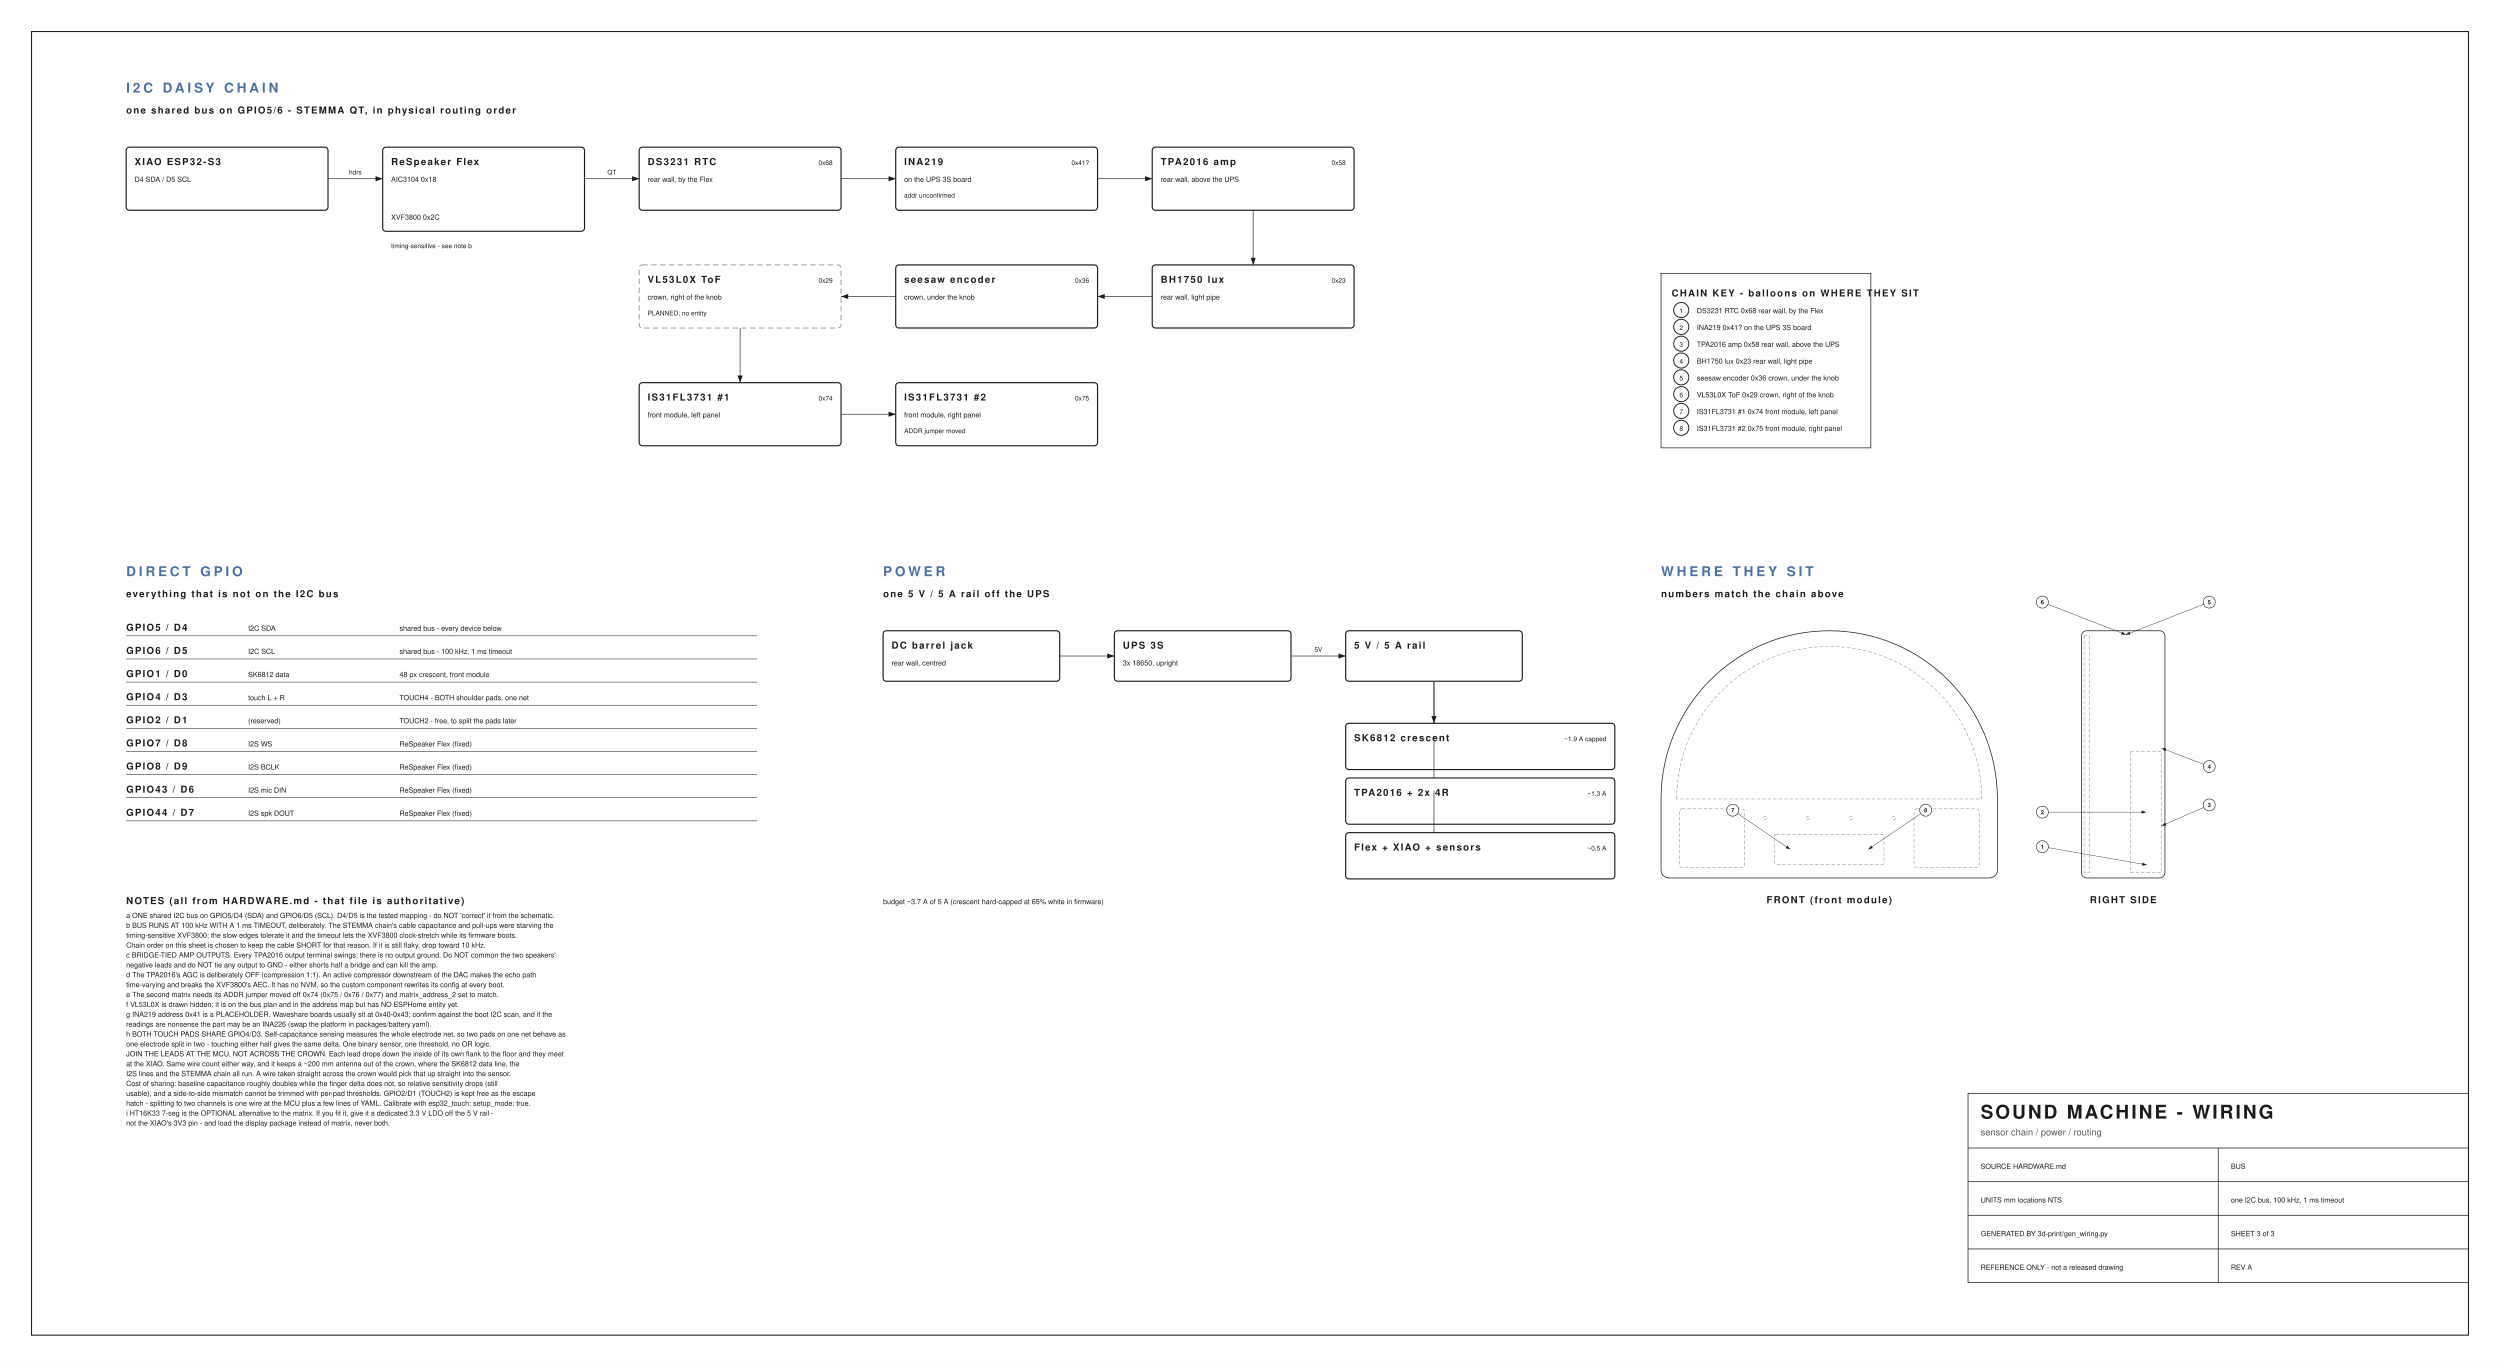
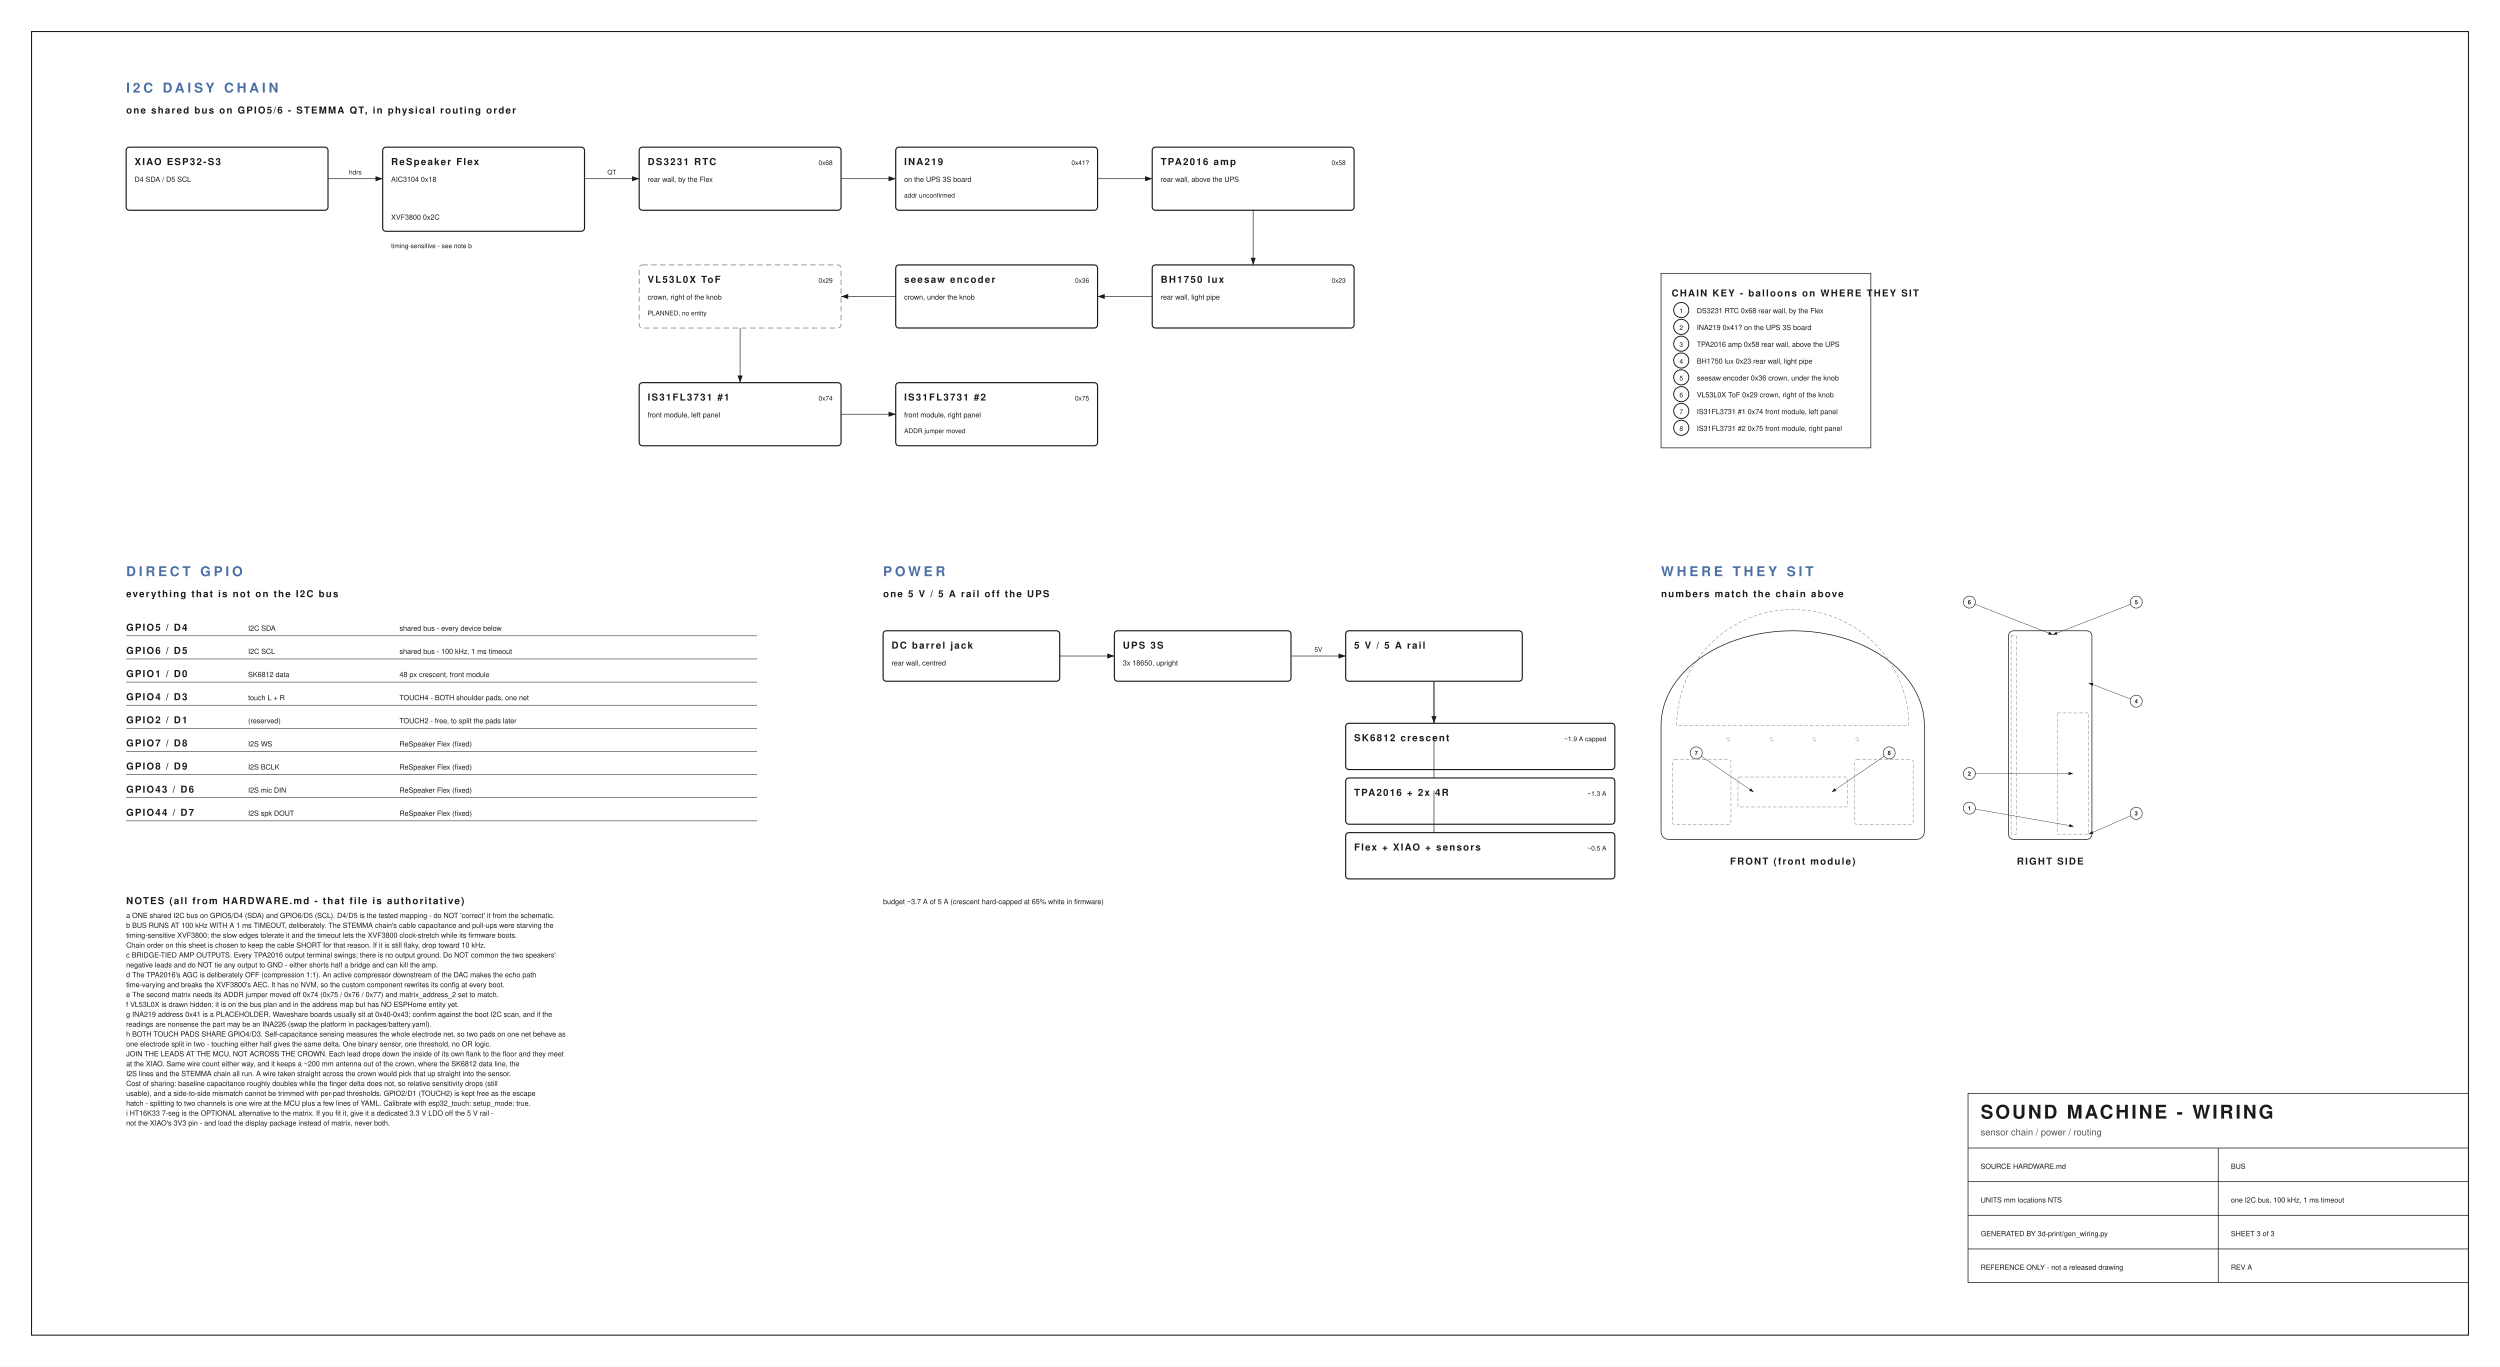
<svg xmlns="http://www.w3.org/2000/svg" version="1.1" width="1189mm" height="650mm" viewBox="0 0 1189 650">
  <defs>
    <marker id="arw" viewBox="0 0 10 10" refX="10" refY="5" markerWidth="3.4" markerHeight="3.4" orient="auto-start-reverse" markerUnits="userSpaceOnUse">
      <path d="M0,1.4 L10,5 L0,8.6 z" fill="#1b1b1b" />
    </marker>
    <style>
  text { font-family: "Helvetica Neue", Helvetica, Arial, sans-serif; fill:#1b1b1b; }
  .obj  { fill:none; stroke:#1b1b1b; stroke-width:0.55; }
  .hid  { fill:none; stroke:#7a7a7a; stroke-width:0.35; stroke-dasharray:2.6 1.6; }
  .phan { fill:none; stroke:#9a9a9a; stroke-width:0.32; stroke-dasharray:7 1.6 1.2 1.6; }
  .led  { fill:none; stroke:#9a9a9a; stroke-width:0.3; }
  .ctr  { fill:none; stroke:#b03a3a; stroke-width:0.3;  stroke-dasharray:9 1.8 1.6 1.8; }
  .dim  { fill:none; stroke:#1b1b1b; stroke-width:0.3; }
  .ext  { fill:none; stroke:#1b1b1b; stroke-width:0.25; }
  .traj { fill:none; stroke:#4a6fa5; stroke-width:0.35; stroke-dasharray:5 2; }
  .bal  { fill:#ffffff; stroke:#1b1b1b; stroke-width:0.45; }
  .dtx  { font-size:3.1px; }
  .balt { font-size:4.4px; font-weight:600; }
  .note { font-size:3.4px; }
  .lbl  { font-size:4.6px; font-weight:600; letter-spacing:0.6px; }
  .blk  { font-size:6.4px; font-weight:700; letter-spacing:1.4px; fill:#4a6fa5; }
  .ttl  { font-size:9px;   font-weight:700; letter-spacing:1px; }
  .sub  { font-size:4.4px; fill:#555; }
  .frame{ fill:none; stroke:#1b1b1b; stroke-width:0.5; }
  .tb   { fill:none; stroke:#1b1b1b; stroke-width:0.35; }
</style>
  </defs>
  <rect x="0" y="0" width="1189" height="650" fill="#ffffff" />
  <rect class="frame" x="15" y="15" width="1159" height="620" />
  <g id="I2C-CHAIN" transform="translate(60,70)">
    <text class="blk" x="0" y="-26" text-anchor="start">I2C DAISY CHAIN</text>
    <text class="lbl" x="0" y="-16" text-anchor="start">one shared bus on GPIO5/6 - STEMMA QT, in physical routing order</text>
    <path class="obj" d="M1.5,0 H94.5 A1.5,1.5 0 0 1 96,1.5 V28.5 A1.5,1.5 0 0 1 94.5,30 H1.5 A1.5,1.5 0 0 1 0,28.5 V1.5 A1.5,1.5 0 0 1 1.5,0 Z" />
    <text class="lbl" x="4" y="8.5" text-anchor="start">XIAO ESP32-S3</text>
    <text class="note" x="4" y="16.5" text-anchor="start">D4 SDA / D5 SCL</text>
    <line class="dim" x1="96" y1="15" x2="122" y2="15" marker-end="url(#arw)" />
    <text class="dtx" x="109" y="13" text-anchor="middle">hdrs</text>
    <path class="obj" d="M123.5,0 H216.5 A1.5,1.5 0 0 1 218,1.5 V38.5 A1.5,1.5 0 0 1 216.5,40 H123.5 A1.5,1.5 0 0 1 122,38.5 V1.5 A1.5,1.5 0 0 1 123.5,0 Z" />
    <text class="lbl" x="126" y="8.5" text-anchor="start">ReSpeaker Flex</text>
    <text class="note" x="126" y="16.5" text-anchor="start">AIC3104  0x18</text>
    <text class="note" x="126" y="34.5" text-anchor="start">XVF3800  0x2C</text>
    <text class="dtx" x="126" y="48" text-anchor="start">timing-sensitive - see note b</text>
    <line class="dim" x1="218" y1="15" x2="244" y2="15" marker-end="url(#arw)" />
    <text class="dtx" x="231" y="13" text-anchor="middle">QT</text>
    <path class="obj" d="M245.5,0 H338.5 A1.5,1.5 0 0 1 340,1.5 V28.5 A1.5,1.5 0 0 1 338.5,30 H245.5 A1.5,1.5 0 0 1 244,28.5 V1.5 A1.5,1.5 0 0 1 245.5,0 Z" />
    <text class="lbl" x="248" y="8.5" text-anchor="start">DS3231 RTC</text>
    <text class="dtx" x="336" y="8.5" text-anchor="end">0x68</text>
    <text class="note" x="248" y="16.5" text-anchor="start">rear wall, by the Flex</text>
    <line class="dim" x1="340" y1="15" x2="366" y2="15" marker-end="url(#arw)" />
    <path class="obj" d="M367.5,0 H460.5 A1.5,1.5 0 0 1 462,1.5 V28.5 A1.5,1.5 0 0 1 460.5,30 H367.5 A1.5,1.5 0 0 1 366,28.5 V1.5 A1.5,1.5 0 0 1 367.5,0 Z" />
    <text class="lbl" x="370" y="8.5" text-anchor="start">INA219</text>
    <text class="dtx" x="458" y="8.5" text-anchor="end">0x41?</text>
    <text class="note" x="370" y="16.5" text-anchor="start">on the UPS 3S board</text>
    <text class="dtx" x="370" y="24" text-anchor="start">addr unconfirmed</text>
    <line class="dim" x1="462" y1="15" x2="488" y2="15" marker-end="url(#arw)" />
    <path class="obj" d="M489.5,0 H582.5 A1.5,1.5 0 0 1 584,1.5 V28.5 A1.5,1.5 0 0 1 582.5,30 H489.5 A1.5,1.5 0 0 1 488,28.5 V1.5 A1.5,1.5 0 0 1 489.5,0 Z" />
    <text class="lbl" x="492" y="8.5" text-anchor="start">TPA2016 amp</text>
    <text class="dtx" x="580" y="8.5" text-anchor="end">0x58</text>
    <text class="note" x="492" y="16.5" text-anchor="start">rear wall, above the UPS</text>
    <line class="dim" x1="536" y1="30" x2="536" y2="56" marker-end="url(#arw)" />
    <path class="obj" d="M489.5,56 H582.5 A1.5,1.5 0 0 1 584,57.5 V84.5 A1.5,1.5 0 0 1 582.5,86 H489.5 A1.5,1.5 0 0 1 488,84.5 V57.5 A1.5,1.5 0 0 1 489.5,56 Z" />
    <text class="lbl" x="492" y="64.5" text-anchor="start">BH1750 lux</text>
    <text class="dtx" x="580" y="64.5" text-anchor="end">0x23</text>
    <text class="note" x="492" y="72.5" text-anchor="start">rear wall, light pipe</text>
    <line class="dim" x1="488" y1="71" x2="462" y2="71" marker-end="url(#arw)" />
    <path class="obj" d="M367.5,56 H460.5 A1.5,1.5 0 0 1 462,57.5 V84.5 A1.5,1.5 0 0 1 460.5,86 H367.5 A1.5,1.5 0 0 1 366,84.5 V57.5 A1.5,1.5 0 0 1 367.5,56 Z" />
    <text class="lbl" x="370" y="64.5" text-anchor="start">seesaw encoder</text>
    <text class="dtx" x="458" y="64.5" text-anchor="end">0x36</text>
    <text class="note" x="370" y="72.5" text-anchor="start">crown, under the knob</text>
    <line class="dim" x1="366" y1="71" x2="340" y2="71" marker-end="url(#arw)" />
    <path class="hid" d="M245.5,56 H338.5 A1.5,1.5 0 0 1 340,57.5 V84.5 A1.5,1.5 0 0 1 338.5,86 H245.5 A1.5,1.5 0 0 1 244,84.5 V57.5 A1.5,1.5 0 0 1 245.5,56 Z" />
    <text class="lbl" x="248" y="64.5" text-anchor="start">VL53L0X ToF</text>
    <text class="dtx" x="336" y="64.5" text-anchor="end">0x29</text>
    <text class="note" x="248" y="72.5" text-anchor="start">crown, right of the knob</text>
    <text class="dtx" x="248" y="80" text-anchor="start">PLANNED, no entity</text>
    <line class="dim" x1="292" y1="86" x2="292" y2="112" marker-end="url(#arw)" />
    <path class="obj" d="M245.5,112 H338.5 A1.5,1.5 0 0 1 340,113.5 V140.5 A1.5,1.5 0 0 1 338.5,142 H245.5 A1.5,1.5 0 0 1 244,140.5 V113.5 A1.5,1.5 0 0 1 245.5,112 Z" />
    <text class="lbl" x="248" y="120.5" text-anchor="start">IS31FL3731 #1</text>
    <text class="dtx" x="336" y="120.5" text-anchor="end">0x74</text>
    <text class="note" x="248" y="128.5" text-anchor="start">front module, left panel</text>
    <line class="dim" x1="340" y1="127" x2="366" y2="127" marker-end="url(#arw)" />
    <path class="obj" d="M367.5,112 H460.5 A1.5,1.5 0 0 1 462,113.5 V140.5 A1.5,1.5 0 0 1 460.5,142 H367.5 A1.5,1.5 0 0 1 366,140.5 V113.5 A1.5,1.5 0 0 1 367.5,112 Z" />
    <text class="lbl" x="370" y="120.5" text-anchor="start">IS31FL3731 #2</text>
    <text class="dtx" x="458" y="120.5" text-anchor="end">0x75</text>
    <text class="note" x="370" y="128.5" text-anchor="start">front module, right panel</text>
    <text class="dtx" x="370" y="136" text-anchor="start">ADDR jumper moved</text>
  </g>
  <g id="DIRECT-GPIO" transform="translate(60,300)">
    <text class="blk" x="0" y="-26" text-anchor="start">DIRECT GPIO</text>
    <text class="lbl" x="0" y="-16" text-anchor="start">everything that is not on the I2C bus</text>
    <text class="lbl" x="0" y="0" text-anchor="start">GPIO5  / D4</text>
    <text class="note" x="58" y="0" text-anchor="start">I2C SDA</text>
    <text class="note" x="130" y="0" text-anchor="start">shared bus - every device below</text>
    <line class="ext" x1="0" y1="2.4" x2="300" y2="2.4" />
    <text class="lbl" x="0" y="11" text-anchor="start">GPIO6  / D5</text>
    <text class="note" x="58" y="11" text-anchor="start">I2C SCL</text>
    <text class="note" x="130" y="11" text-anchor="start">shared bus - 100 kHz, 1 ms timeout</text>
    <line class="ext" x1="0" y1="13.4" x2="300" y2="13.4" />
    <text class="lbl" x="0" y="22" text-anchor="start">GPIO1  / D0</text>
    <text class="note" x="58" y="22" text-anchor="start">SK6812 data</text>
    <text class="note" x="130" y="22" text-anchor="start">48 px crescent, front module</text>
    <line class="ext" x1="0" y1="24.4" x2="300" y2="24.4" />
    <text class="lbl" x="0" y="33" text-anchor="start">GPIO4  / D3</text>
    <text class="note" x="58" y="33" text-anchor="start">touch L + R</text>
    <text class="note" x="130" y="33" text-anchor="start">TOUCH4 - BOTH shoulder pads, one net</text>
    <line class="ext" x1="0" y1="35.4" x2="300" y2="35.4" />
    <text class="lbl" x="0" y="44" text-anchor="start">GPIO2  / D1</text>
    <text class="note" x="58" y="44" text-anchor="start">(reserved)</text>
    <text class="note" x="130" y="44" text-anchor="start">TOUCH2 - free, to split the pads later</text>
    <line class="ext" x1="0" y1="46.4" x2="300" y2="46.4" />
    <text class="lbl" x="0" y="55" text-anchor="start">GPIO7  / D8</text>
    <text class="note" x="58" y="55" text-anchor="start">I2S WS</text>
    <text class="note" x="130" y="55" text-anchor="start">ReSpeaker Flex (fixed)</text>
    <line class="ext" x1="0" y1="57.4" x2="300" y2="57.4" />
    <text class="lbl" x="0" y="66" text-anchor="start">GPIO8  / D9</text>
    <text class="note" x="58" y="66" text-anchor="start">I2S BCLK</text>
    <text class="note" x="130" y="66" text-anchor="start">ReSpeaker Flex (fixed)</text>
    <line class="ext" x1="0" y1="68.4" x2="300" y2="68.4" />
    <text class="lbl" x="0" y="77" text-anchor="start">GPIO43 / D6</text>
    <text class="note" x="58" y="77" text-anchor="start">I2S mic DIN</text>
    <text class="note" x="130" y="77" text-anchor="start">ReSpeaker Flex (fixed)</text>
    <line class="ext" x1="0" y1="79.4" x2="300" y2="79.4" />
    <text class="lbl" x="0" y="88" text-anchor="start">GPIO44 / D7</text>
    <text class="note" x="58" y="88" text-anchor="start">I2S spk DOUT</text>
    <text class="note" x="130" y="88" text-anchor="start">ReSpeaker Flex (fixed)</text>
    <line class="ext" x1="0" y1="90.4" x2="300" y2="90.4" />
  </g>
  <g id="POWER" transform="translate(420,300)">
    <text class="blk" x="0" y="-26" text-anchor="start">POWER</text>
    <text class="lbl" x="0" y="-16" text-anchor="start">one 5 V / 5 A rail off the UPS</text>
    <path class="obj" d="M1.5,0 H82.5 A1.5,1.5 0 0 1 84,1.5 V22.5 A1.5,1.5 0 0 1 82.5,24 H1.5 A1.5,1.5 0 0 1 0,22.5 V1.5 A1.5,1.5 0 0 1 1.5,0 Z" />
    <text class="lbl" x="4" y="8.5" text-anchor="start">DC barrel jack</text>
    <text class="note" x="4" y="16.5" text-anchor="start">rear wall, centred</text>
    <line class="dim" x1="84" y1="12" x2="110" y2="12" marker-end="url(#arw)" />
    <path class="obj" d="M111.5,0 H192.5 A1.5,1.5 0 0 1 194,1.5 V22.5 A1.5,1.5 0 0 1 192.5,24 H111.5 A1.5,1.5 0 0 1 110,22.5 V1.5 A1.5,1.5 0 0 1 111.5,0 Z" />
    <text class="lbl" x="114" y="8.5" text-anchor="start">UPS 3S</text>
    <text class="note" x="114" y="16.5" text-anchor="start">3x 18650, upright</text>
    <line class="dim" x1="194" y1="12" x2="220" y2="12" marker-end="url(#arw)" />
    <text class="dtx" x="207" y="10" text-anchor="middle">5V</text>
    <path class="obj" d="M221.5,0 H302.5 A1.5,1.5 0 0 1 304,1.5 V22.5 A1.5,1.5 0 0 1 302.5,24 H221.5 A1.5,1.5 0 0 1 220,22.5 V1.5 A1.5,1.5 0 0 1 221.5,0 Z" />
    <text class="lbl" x="224" y="8.5" text-anchor="start">5 V / 5 A rail</text>
    <line class="dim" x1="262" y1="24" x2="262" y2="44" marker-end="url(#arw)" />
    <path class="obj" d="M221.5,44 H346.5 A1.5,1.5 0 0 1 348,45.5 V64.5 A1.5,1.5 0 0 1 346.5,66 H221.5 A1.5,1.5 0 0 1 220,64.5 V45.5 A1.5,1.5 0 0 1 221.5,44 Z" />
    <text class="lbl" x="224" y="52.5" text-anchor="start">SK6812 crescent</text>
    <text class="dtx" x="344" y="52.5" text-anchor="end">~1.9 A capped</text>
    <line class="dim" x1="262" y1="24" x2="262" y2="44" />
    <path class="obj" d="M221.5,70 H346.5 A1.5,1.5 0 0 1 348,71.5 V90.5 A1.5,1.5 0 0 1 346.5,92 H221.5 A1.5,1.5 0 0 1 220,90.5 V71.5 A1.5,1.5 0 0 1 221.5,70 Z" />
    <text class="lbl" x="224" y="78.5" text-anchor="start">TPA2016 + 2x 4R</text>
    <text class="dtx" x="344" y="78.5" text-anchor="end">~1.3 A</text>
    <line class="dim" x1="262" y1="50" x2="262" y2="70" />
    <path class="obj" d="M221.5,96 H346.5 A1.5,1.5 0 0 1 348,97.5 V116.5 A1.5,1.5 0 0 1 346.5,118 H221.5 A1.5,1.5 0 0 1 220,116.5 V97.5 A1.5,1.5 0 0 1 221.5,96 Z" />
    <text class="lbl" x="224" y="104.5" text-anchor="start">Flex + XIAO + sensors</text>
    <text class="dtx" x="344" y="104.5" text-anchor="end">~0.5 A</text>
    <line class="dim" x1="262" y1="76" x2="262" y2="96" />
    <text class="note" x="0" y="130" text-anchor="start">budget  ~3.7 A of 5 A  (crescent hard-capped at 65% white in firmware)</text>
  </g>
  <g id="LOCATIONS" transform="translate(790,300)">
    <text class="blk" x="0" y="-26" text-anchor="start">WHERE THEY SIT</text>
    <text class="lbl" x="0" y="-16" text-anchor="start">numbers match the chain above</text>
    <g transform="scale(0.62)">
-       <path class="obj" d="M0,183.6 V129 A129,129 0 0 1 258,129 V183.6 A6,6 0 0 1 252,189.6 H6 A6,6 0 0 1 0,183.6 Z" />
-       <path class="hid" d="M12,129 A117,117 0 0 1 246,129 Z" />
-       <path class="hid" d="M88,156.13 H170 A1,1 0 0 1 171,157.13 V178.13 A1,1 0 0 1 170,179.13 H88 A1,1 0 0 1 87,178.13 V157.13 A1,1 0 0 1 88,156.13 Z" />
-       <path class="hid" d="M15.95,136.6 H61.95 A2,2 0 0 1 63.95,138.6 V179.6 A2,2 0 0 1 61.95,181.6 H15.95 A2,2 0 0 1 13.95,179.6 V138.6 A2,2 0 0 1 15.95,136.6 Z" />
-       <path class="hid" d="M196.05,136.6 H242.05 A2,2 0 0 1 244.05,138.6 V179.6 A2,2 0 0 1 242.05,181.6 H196.05 A2,2 0 0 1 194.05,179.6 V138.6 A2,2 0 0 1 196.05,136.6 Z" />
-       <circle class="hid" cx="79.5" cy="143.66" r="1.25" />
-       <circle class="hid" cx="112.5" cy="143.66" r="1.25" />
-       <circle class="hid" cx="145.5" cy="143.66" r="1.25" />
-       <circle class="hid" cx="178.5" cy="143.66" r="1.25" />
-       <line class="dim" x1="99" y1="167.63" x2="55" y2="137.63" marker-start="url(#arw)" />
-       <circle class="bal" cx="55" cy="137.63" r="4.6" />
-       <text class="balt" x="55" y="139.23" text-anchor="middle">7</text>
-       <line class="dim" x1="159" y1="167.63" x2="203" y2="137.63" marker-start="url(#arw)" />
-       <circle class="bal" cx="203" cy="137.63" r="4.6" />
-       <text class="balt" x="203" y="139.23" text-anchor="middle">8</text>
+       <path class="obj" d="M0,154.02 V72.72 A101,72.72 0 0 1 202,72.72 V154.02 A6,6 0 0 1 196,160.02 H6 A6,6 0 0 1 0,154.02 Z" />
+       <path class="hid" d="M12,72.72 A89,89 0 0 1 190,72.72 Z" />
+       <path class="hid" d="M60,112.17 H142 A1,1 0 0 1 143,113.17 V134.17 A1,1 0 0 1 142,135.17 H60 A1,1 0 0 1 59,134.17 V113.17 A1,1 0 0 1 60,112.17 Z" />
+       <path class="hid" d="M10.6,98.67 H51.6 A2,2 0 0 1 53.6,100.67 V146.67 A2,2 0 0 1 51.6,148.67 H10.6 A2,2 0 0 1 8.6,146.67 V100.67 A2,2 0 0 1 10.6,98.67 Z" />
+       <path class="hid" d="M150.4,98.67 H191.4 A2,2 0 0 1 193.4,100.67 V146.67 A2,2 0 0 1 191.4,148.67 H150.4 A2,2 0 0 1 148.4,146.67 V100.67 A2,2 0 0 1 150.4,98.67 Z" />
+       <circle class="hid" cx="51.5" cy="83.32" r="1.25" />
+       <circle class="hid" cx="84.5" cy="83.32" r="1.25" />
+       <circle class="hid" cx="117.5" cy="83.32" r="1.25" />
+       <circle class="hid" cx="150.5" cy="83.32" r="1.25" />
+       <line class="dim" x1="71" y1="123.67" x2="27" y2="93.67" marker-start="url(#arw)" />
+       <circle class="bal" cx="27" cy="93.67" r="4.6" />
+       <text class="balt" x="27" y="95.27" text-anchor="middle">7</text>
+       <line class="dim" x1="131" y1="123.67" x2="175" y2="93.67" marker-start="url(#arw)" />
+       <circle class="bal" cx="175" cy="93.67" r="4.6" />
+       <text class="balt" x="175" y="95.27" text-anchor="middle">8</text>
    </g>
-     <text class="lbl" x="79.98" y="129.552" text-anchor="middle">FRONT (front module)</text>
-     <g transform="translate(199.96,0) scale(0.62)">
-       <path class="obj" d="M4,0 H60 A4,4 0 0 1 64,4 V185.6 A4,4 0 0 1 60,189.6 H4 A4,4 0 0 1 0,185.6 V4 A4,4 0 0 1 4,0 Z" />
-       <rect class="hid" x="37.5" y="92.6" width="24" height="93" />
-       <rect class="hid" x="2" y="3.6" width="4" height="182" />
-       <line class="dim" x1="61.5" y1="149.6" x2="98" y2="133.6" marker-start="url(#arw)" />
-       <circle class="bal" cx="98" cy="133.6" r="4.6" />
-       <text class="balt" x="98" y="135.2" text-anchor="middle">3</text>
-       <line class="dim" x1="61.5" y1="90.1" x2="98" y2="104.1" marker-start="url(#arw)" />
-       <circle class="bal" cx="98" cy="104.1" r="4.6" />
-       <text class="balt" x="98" y="105.7" text-anchor="middle">4</text>
+     <text class="lbl" x="62.62" y="111.212" text-anchor="middle">FRONT (front module)</text>
+     <g transform="translate(165.24,0) scale(0.62)">
+       <path class="obj" d="M4,0 H60 A4,4 0 0 1 64,4 V156.02 A4,4 0 0 1 60,160.02 H4 A4,4 0 0 1 0,156.02 V4 A4,4 0 0 1 4,0 Z" />
+       <rect class="hid" x="37.5" y="63.02" width="24" height="93" />
+       <rect class="hid" x="2" y="3.6" width="4" height="152.42" />
+       <line class="dim" x1="61.5" y1="156.02" x2="98" y2="140.02" marker-start="url(#arw)" />
+       <circle class="bal" cx="98" cy="140.02" r="4.6" />
+       <text class="balt" x="98" y="141.62" text-anchor="middle">3</text>
+       <line class="dim" x1="61.5" y1="40.02" x2="98" y2="54.02" marker-start="url(#arw)" />
+       <circle class="bal" cx="98" cy="54.02" r="4.6" />
+       <text class="balt" x="98" y="55.62" text-anchor="middle">4</text>
      <line class="dim" x1="34" y1="3" x2="98" y2="-22" marker-start="url(#arw)" />
      <circle class="bal" cx="98" cy="-22" r="4.6" />
      <text class="balt" x="98" y="-20.4" text-anchor="middle">5</text>
      <line class="dim" x1="34" y1="3" x2="-30" y2="-22" marker-start="url(#arw)" />
      <circle class="bal" cx="-30" cy="-22" r="4.6" />
      <text class="balt" x="-30" y="-20.4" text-anchor="middle">6</text>
-       <line class="dim" x1="49.5" y1="139.1" x2="-30" y2="139.1" marker-start="url(#arw)" />
-       <circle class="bal" cx="-30" cy="139.1" r="4.6" />
-       <text class="balt" x="-30" y="140.7" text-anchor="middle">2</text>
-       <line class="dim" x1="50" y1="179.6" x2="-30" y2="165.6" marker-start="url(#arw)" />
-       <circle class="bal" cx="-30" cy="165.6" r="4.6" />
-       <text class="balt" x="-30" y="167.2" text-anchor="middle">1</text>
+       <line class="dim" x1="49.5" y1="109.52" x2="-30" y2="109.52" marker-start="url(#arw)" />
+       <circle class="bal" cx="-30" cy="109.52" r="4.6" />
+       <text class="balt" x="-30" y="111.12" text-anchor="middle">2</text>
+       <line class="dim" x1="50" y1="150.02" x2="-30" y2="136.02" marker-start="url(#arw)" />
+       <circle class="bal" cx="-30" cy="136.02" r="4.6" />
+       <text class="balt" x="-30" y="137.62" text-anchor="middle">1</text>
    </g>
-     <text class="lbl" x="219.8" y="129.552" text-anchor="middle">RIGHT SIDE</text>
+     <text class="lbl" x="185.08" y="111.212" text-anchor="middle">RIGHT SIDE</text>
  </g>
  <g id="CHAIN-LEGEND" transform="translate(790,130)">
    <rect class="tb" x="0" y="0" width="99.76" height="83" />
    <text class="lbl" x="5" y="11" text-anchor="start">CHAIN KEY  -  balloons on WHERE THEY SIT</text>
    <circle class="bal" cx="9.6" cy="17.46" r="3.6" />
    <text class="dtx" x="9.6" y="18.96" text-anchor="middle">1</text>
    <text class="note" x="17" y="18.96" text-anchor="start">DS3231 RTC   0x68   rear wall, by the Flex</text>
    <circle class="bal" cx="9.6" cy="25.46" r="3.6" />
    <text class="dtx" x="9.6" y="26.96" text-anchor="middle">2</text>
    <text class="note" x="17" y="26.96" text-anchor="start">INA219   0x41?   on the UPS 3S board</text>
    <circle class="bal" cx="9.6" cy="33.46" r="3.6" />
    <text class="dtx" x="9.6" y="34.96" text-anchor="middle">3</text>
    <text class="note" x="17" y="34.96" text-anchor="start">TPA2016 amp   0x58   rear wall, above the UPS</text>
    <circle class="bal" cx="9.6" cy="41.46" r="3.6" />
    <text class="dtx" x="9.6" y="42.96" text-anchor="middle">4</text>
    <text class="note" x="17" y="42.96" text-anchor="start">BH1750 lux   0x23   rear wall, light pipe</text>
    <circle class="bal" cx="9.6" cy="49.46" r="3.6" />
    <text class="dtx" x="9.6" y="50.96" text-anchor="middle">5</text>
    <text class="note" x="17" y="50.96" text-anchor="start">seesaw encoder   0x36   crown, under the knob</text>
    <circle class="bal" cx="9.6" cy="57.46" r="3.6" />
    <text class="dtx" x="9.6" y="58.96" text-anchor="middle">6</text>
    <text class="note" x="17" y="58.96" text-anchor="start">VL53L0X ToF   0x29   crown, right of the knob</text>
    <circle class="bal" cx="9.6" cy="65.46" r="3.6" />
    <text class="dtx" x="9.6" y="66.96" text-anchor="middle">7</text>
    <text class="note" x="17" y="66.96" text-anchor="start">IS31FL3731 #1   0x74   front module, left panel</text>
    <circle class="bal" cx="9.6" cy="73.46" r="3.6" />
    <text class="dtx" x="9.6" y="74.96" text-anchor="middle">8</text>
    <text class="note" x="17" y="74.96" text-anchor="start">IS31FL3731 #2   0x75   front module, right panel</text>
  </g>
  <g id="NOTES" transform="translate(60,430)">
    <text class="lbl" x="0" y="0" text-anchor="start">NOTES  (all from HARDWARE.md - that file is authoritative)</text>
    <text class="note" x="0" y="6.6" text-anchor="start">a   ONE shared I2C bus on GPIO5/D4 (SDA) and GPIO6/D5 (SCL). D4/D5 is the tested mapping - do NOT 'correct' it from the schematic.</text>
    <text class="note" x="0" y="11.3" text-anchor="start">b   BUS RUNS AT 100 kHz WITH A 1 ms TIMEOUT, deliberately. The STEMMA chain's cable capacitance and pull-ups were starving the</text>
    <text class="note" x="0" y="16" text-anchor="start">    timing-sensitive XVF3800; the slow edges tolerate it and the timeout lets the XVF3800 clock-stretch while its firmware boots.</text>
    <text class="note" x="0" y="20.7" text-anchor="start">    Chain order on this sheet is chosen to keep the cable SHORT for that reason. If it is still flaky, drop toward 10 kHz.</text>
    <text class="note" x="0" y="25.4" text-anchor="start">c   BRIDGE-TIED AMP OUTPUTS. Every TPA2016 output terminal swings; there is no output ground. Do NOT common the two speakers'</text>
    <text class="note" x="0" y="30.1" text-anchor="start">    negative leads and do NOT tie any output to GND - either shorts half a bridge and can kill the amp.</text>
    <text class="note" x="0" y="34.8" text-anchor="start">d   The TPA2016's AGC is deliberately OFF (compression 1:1). An active compressor downstream of the DAC makes the echo path</text>
    <text class="note" x="0" y="39.5" text-anchor="start">    time-varying and breaks the XVF3800's AEC. It has no NVM, so the custom component rewrites its config at every boot.</text>
    <text class="note" x="0" y="44.2" text-anchor="start">e   The second matrix needs its ADDR jumper moved off 0x74 (0x75 / 0x76 / 0x77) and matrix_address_2 set to match.</text>
    <text class="note" x="0" y="48.9" text-anchor="start">f   VL53L0X is drawn hidden: it is on the bus plan and in the address map but has NO ESPHome entity yet.</text>
    <text class="note" x="0" y="53.6" text-anchor="start">g   INA219 address 0x41 is a PLACEHOLDER. Waveshare boards usually sit at 0x40-0x43; confirm against the boot I2C scan, and if the</text>
    <text class="note" x="0" y="58.3" text-anchor="start">    readings are nonsense the part may be an INA226 (swap the platform in packages/battery.yaml).</text>
    <text class="note" x="0" y="63" text-anchor="start">h   BOTH TOUCH PADS SHARE GPIO4/D3. Self-capacitance sensing measures the whole electrode net, so two pads on one net behave as</text>
    <text class="note" x="0" y="67.7" text-anchor="start">    one electrode split in two - touching either half gives the same delta. One binary sensor, one threshold, no OR logic.</text>
    <text class="note" x="0" y="72.4" text-anchor="start">    JOIN THE LEADS AT THE MCU, NOT ACROSS THE CROWN. Each lead drops down the inside of its own flank to the floor and they meet</text>
    <text class="note" x="0" y="77.1" text-anchor="start">    at the XIAO. Same wire count either way, and it keeps a ~200 mm antenna out of the crown, where the SK6812 data line, the</text>
    <text class="note" x="0" y="81.8" text-anchor="start">    I2S lines and the STEMMA chain all run. A wire taken straight across the crown would pick that up straight into the sensor.</text>
    <text class="note" x="0" y="86.5" text-anchor="start">    Cost of sharing: baseline capacitance roughly doubles while the finger delta does not, so relative sensitivity drops (still</text>
    <text class="note" x="0" y="91.2" text-anchor="start">    usable), and a side-to-side mismatch cannot be trimmed with per-pad thresholds. GPIO2/D1 (TOUCH2) is kept free as the escape</text>
    <text class="note" x="0" y="95.9" text-anchor="start">    hatch - splitting to two channels is one wire at the MCU plus a few lines of YAML. Calibrate with esp32_touch: setup_mode: true.</text>
    <text class="note" x="0" y="100.6" text-anchor="start">i   HT16K33 7-seg is the OPTIONAL alternative to the matrix. If you fit it, give it a dedicated 3.3 V LDO off the 5 V rail -</text>
    <text class="note" x="0" y="105.3" text-anchor="start">    not the XIAO's 3V3 pin - and load the display package instead of matrix, never both.</text>
  </g>
  <g id="TITLE-BLOCK" transform="translate(936,520)">
    <rect class="tb" x="0" y="0" width="238" height="90" />
    <line class="tb" x1="0" y1="26" x2="238" y2="26" />
    <text class="ttl" x="6" y="12" text-anchor="start">SOUND MACHINE - WIRING</text>
    <text class="sub" x="6" y="20" text-anchor="start">sensor chain / power / routing</text>
    <line class="tb" x1="119" y1="26" x2="119" y2="42" />
    <text class="note" x="6" y="35.92" text-anchor="start">SOURCE HARDWARE.md</text>
    <text class="note" x="125" y="35.92" text-anchor="start">BUS</text>
    <line class="tb" x1="0" y1="42" x2="238" y2="42" />
    <line class="tb" x1="119" y1="42" x2="119" y2="58" />
    <text class="note" x="6" y="51.92" text-anchor="start">UNITS mm   locations NTS</text>
    <text class="note" x="125" y="51.92" text-anchor="start">one I2C bus, 100 kHz, 1 ms timeout</text>
    <line class="tb" x1="0" y1="58" x2="238" y2="58" />
    <line class="tb" x1="119" y1="58" x2="119" y2="74" />
    <text class="note" x="6" y="67.92" text-anchor="start">GENERATED BY 3d-print/gen_wiring.py</text>
    <text class="note" x="125" y="67.92" text-anchor="start">SHEET 3 of 3</text>
    <line class="tb" x1="0" y1="74" x2="238" y2="74" />
    <line class="tb" x1="119" y1="74" x2="119" y2="90" />
    <text class="note" x="6" y="83.92" text-anchor="start">REFERENCE ONLY - not a released drawing</text>
    <text class="note" x="125" y="83.92" text-anchor="start">REV A</text>
  </g>
</svg>
